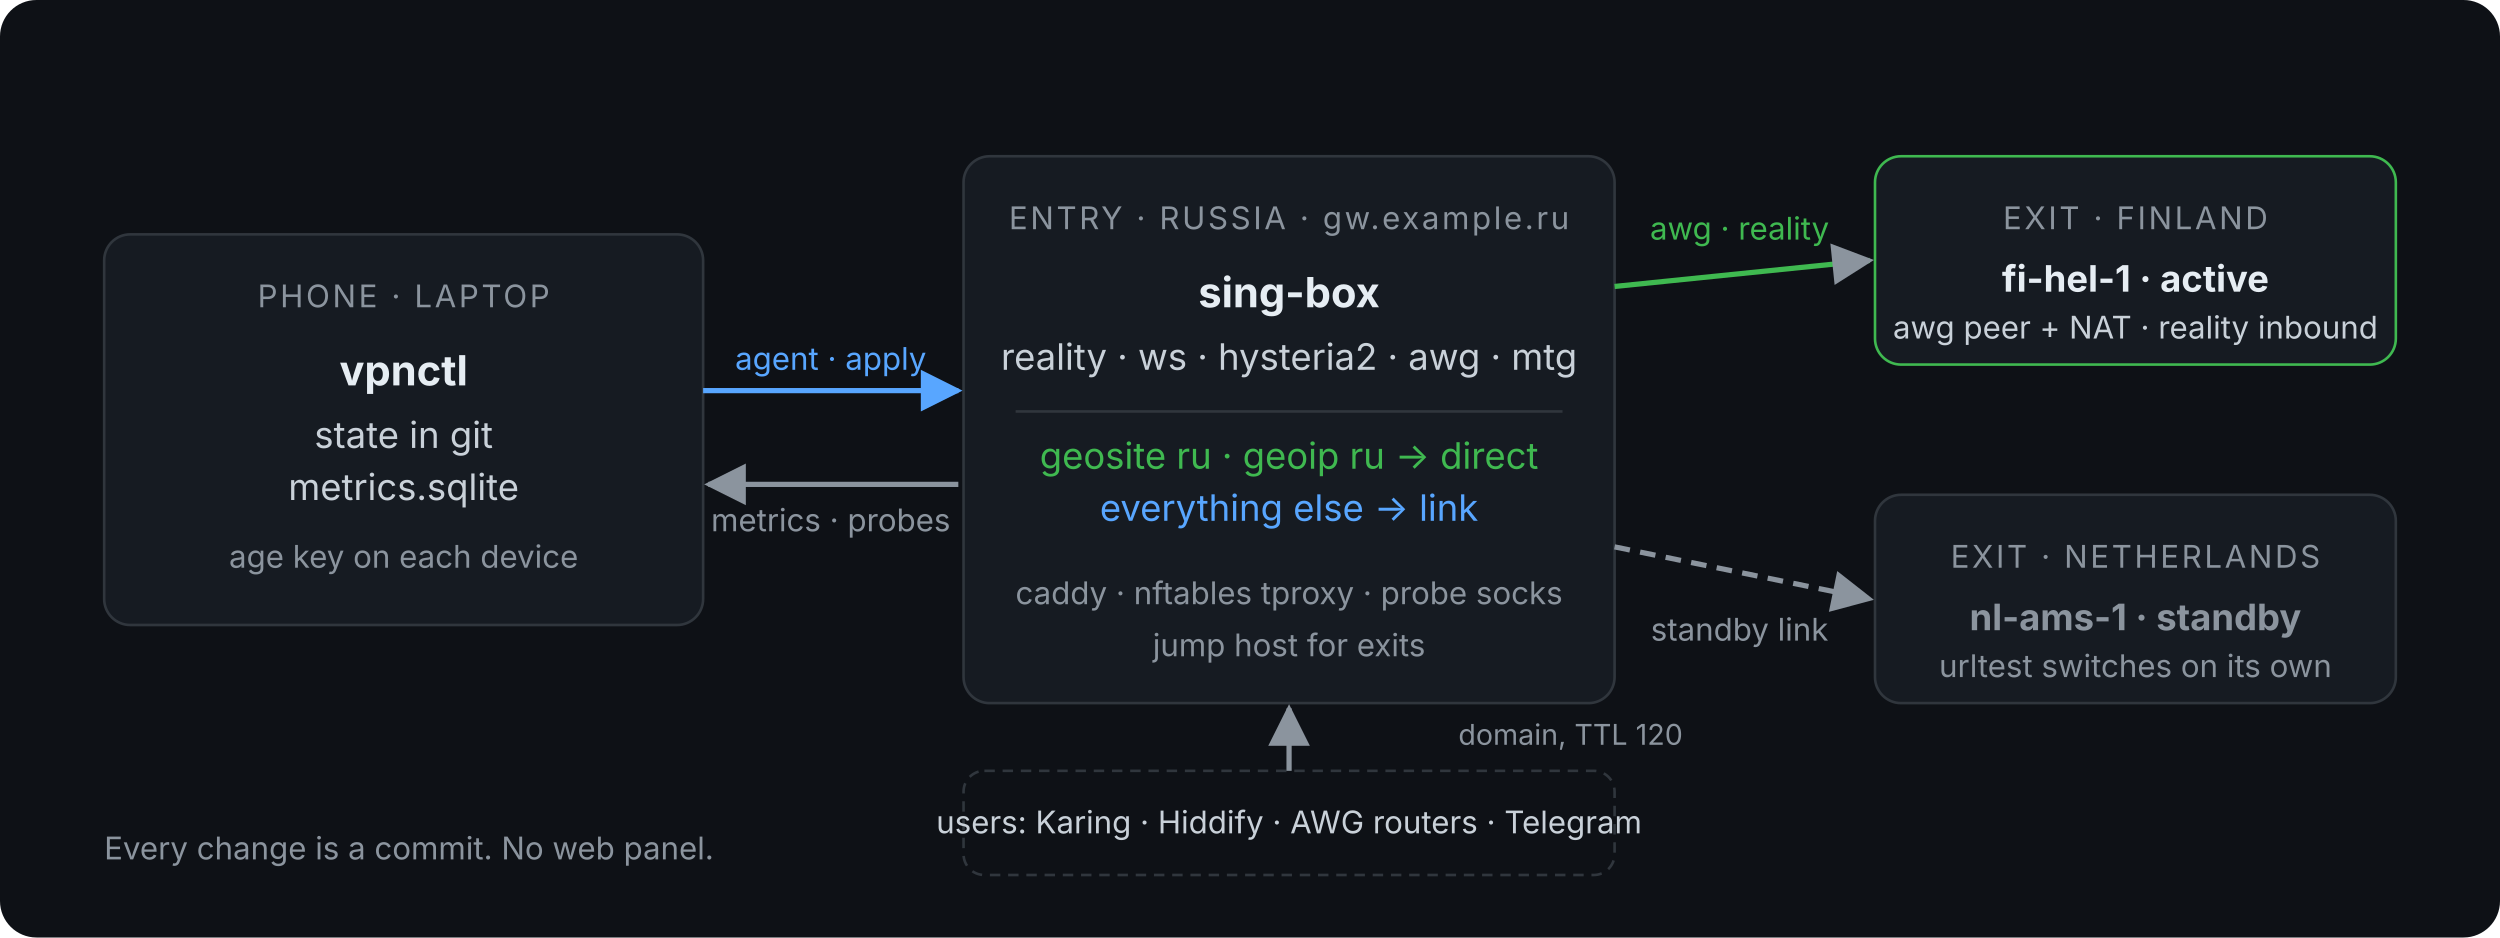
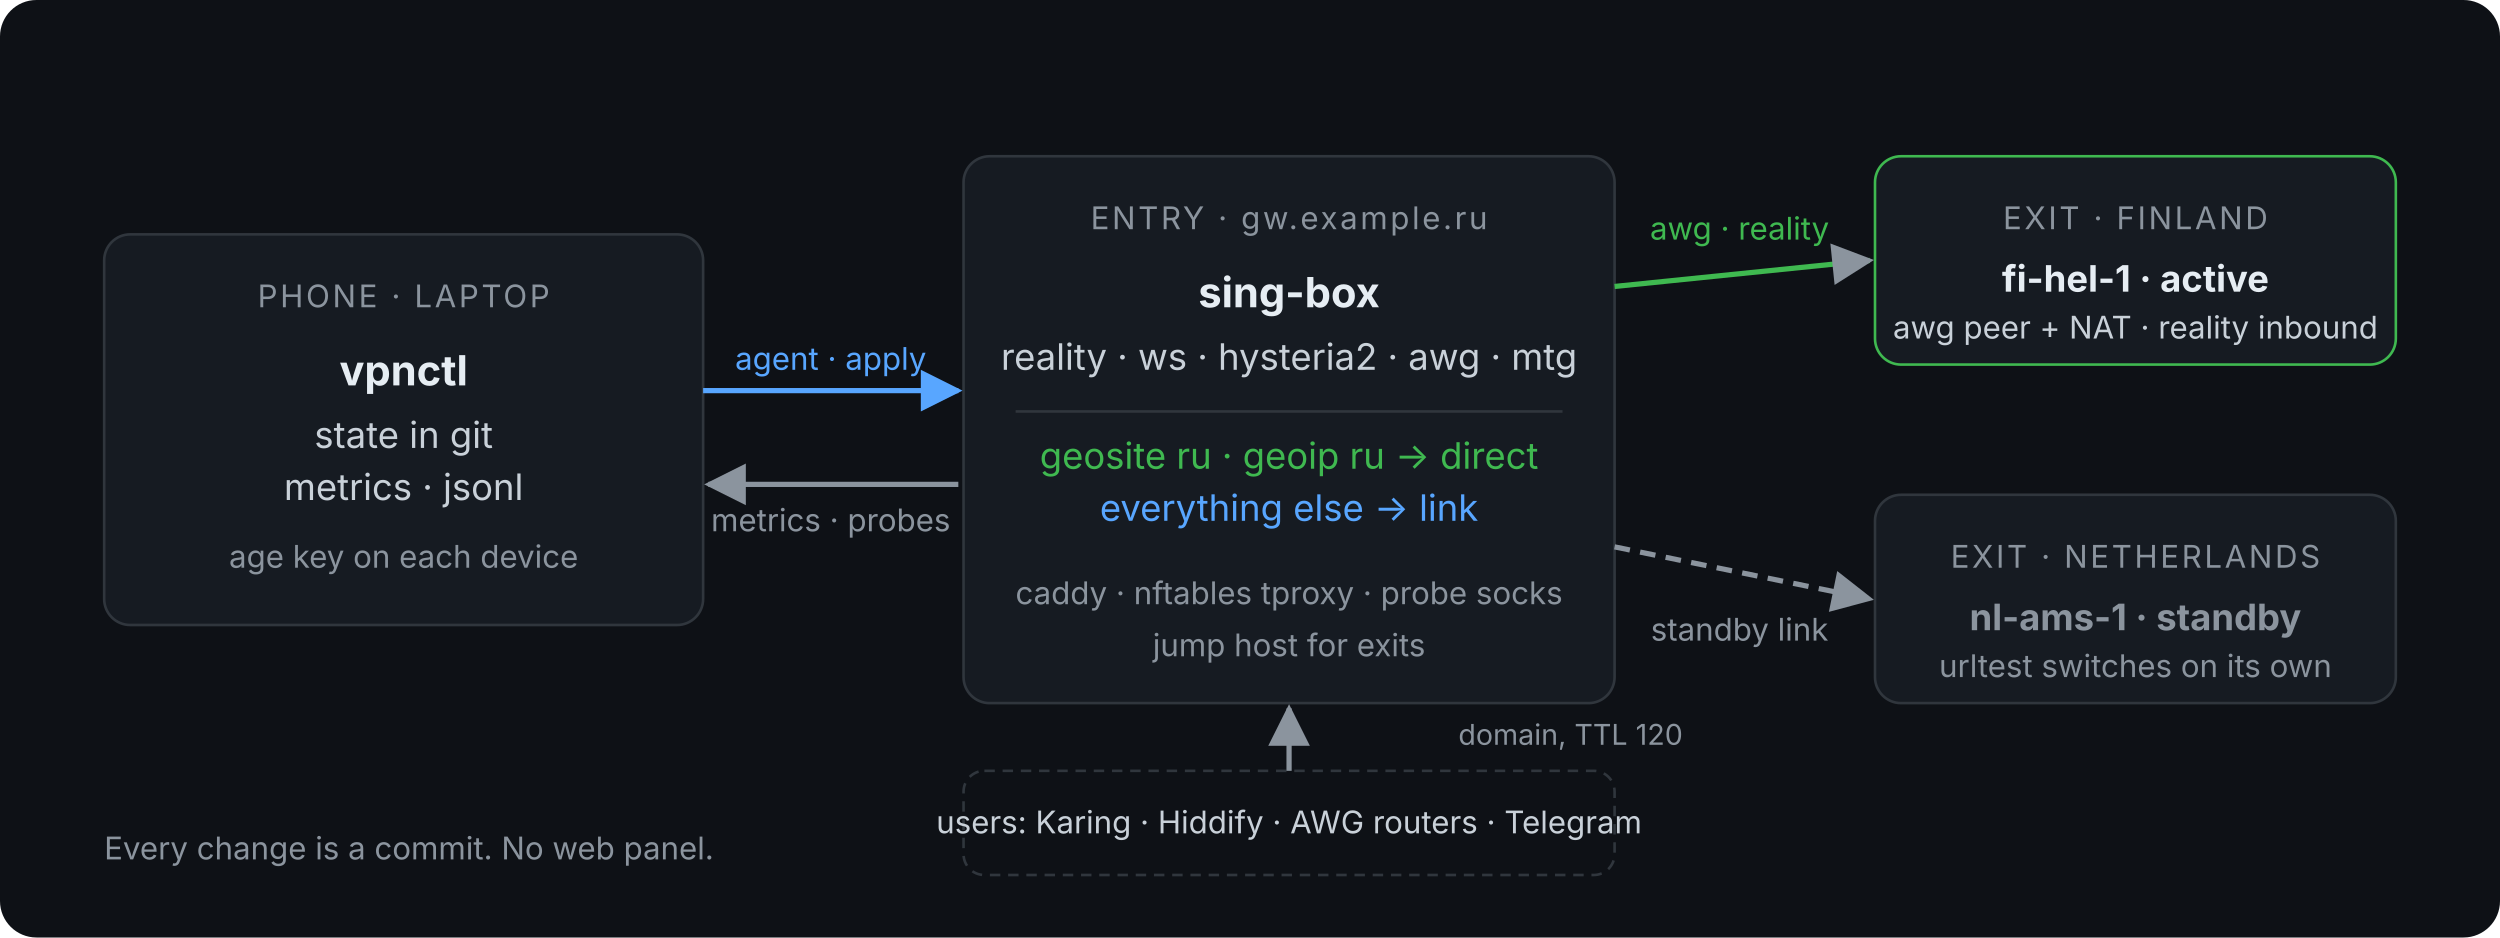
<svg xmlns="http://www.w3.org/2000/svg" width="960" height="360" viewBox="0 0 960 360" font-family="Inter, -apple-system, Segoe UI, Roboto, Helvetica, Arial, sans-serif" font-size="14">
  <defs>
    <marker id="arr" viewBox="0 0 10 10" refX="9" refY="5" markerWidth="8" markerHeight="8" orient="auto-start-reverse">
      <path d="M0 0L10 5L0 10z" fill="#8b949e" />
    </marker>
    <marker id="arrb" viewBox="0 0 10 10" refX="9" refY="5" markerWidth="8" markerHeight="8" orient="auto-start-reverse">
      <path d="M0 0L10 5L0 10z" fill="#58a6ff" />
    </marker>
  </defs>
  <rect width="960" height="360" rx="14" fill="#0e1116" />
  <rect x="40" y="90" width="230" height="150" rx="10" fill="#161b22" stroke="#30363d" />
  <text x="155" y="118" text-anchor="middle" fill="#8b949e" font-size="12" letter-spacing="1">PHONE · LAPTOP</text>
  <text x="155" y="148" text-anchor="middle" fill="#e6edf3" font-weight="700" font-size="16">vpnctl</text>
  <text x="155" y="172" text-anchor="middle" fill="#c9d1d9">state in git</text>
-   <text x="155" y="192" text-anchor="middle" fill="#c9d1d9">metrics.sqlite</text>
+   <text x="155" y="192" text-anchor="middle" fill="#c9d1d9">metrics · jsonl</text>
  <text x="155" y="218" text-anchor="middle" fill="#8b949e" font-size="12">age key on each device</text>
  <rect x="370" y="60" width="250" height="210" rx="10" fill="#161b22" stroke="#30363d" />
-   <text x="495" y="88" text-anchor="middle" fill="#8b949e" font-size="12" letter-spacing="1">ENTRY · RUSSIA · gw.example.ru</text>
+   <text x="495" y="88" text-anchor="middle" fill="#8b949e" font-size="12" letter-spacing="1">ENTRY · gw.example.ru</text>
  <text x="495" y="118" text-anchor="middle" fill="#e6edf3" font-weight="700" font-size="16">sing-box</text>
  <text x="495" y="142" text-anchor="middle" fill="#c9d1d9">reality · ws · hysteria2 · awg · mtg</text>
  <line x1="390" y1="158" x2="600" y2="158" stroke="#30363d" />
  <text x="495" y="180" text-anchor="middle" fill="#3fb950">geosite ru · geoip ru → direct</text>
  <text x="495" y="200" text-anchor="middle" fill="#58a6ff">everything else → link</text>
  <text x="495" y="232" text-anchor="middle" fill="#8b949e" font-size="12">caddy · nftables tproxy · probe socks</text>
  <text x="495" y="252" text-anchor="middle" fill="#8b949e" font-size="12">jump host for exits</text>
  <rect x="720" y="60" width="200" height="80" rx="10" fill="#161b22" stroke="#3fb950" />
  <text x="820" y="88" text-anchor="middle" fill="#8b949e" font-size="12" letter-spacing="1">EXIT · FINLAND</text>
  <text x="820" y="112" text-anchor="middle" fill="#e6edf3" font-weight="700">fi-hel-1 · active</text>
  <text x="820" y="130" text-anchor="middle" fill="#c9d1d9" font-size="12">awg peer + NAT · reality inbound</text>
  <rect x="720" y="190" width="200" height="80" rx="10" fill="#161b22" stroke="#30363d" />
  <text x="820" y="218" text-anchor="middle" fill="#8b949e" font-size="12" letter-spacing="1">EXIT · NETHERLANDS</text>
  <text x="820" y="242" text-anchor="middle" fill="#8b949e" font-weight="700">nl-ams-1 · standby</text>
  <text x="820" y="260" text-anchor="middle" fill="#8b949e" font-size="12">urltest switches on its own</text>
  <line x1="270" y1="150" x2="368" y2="150" stroke="#58a6ff" stroke-width="2" marker-end="url(#arrb)" />
  <text x="319" y="142" text-anchor="middle" fill="#58a6ff" font-size="12">agent · apply</text>
  <line x1="368" y1="186" x2="272" y2="186" stroke="#8b949e" stroke-width="2" marker-end="url(#arr)" />
  <text x="319" y="204" text-anchor="middle" fill="#8b949e" font-size="12">metrics · probes</text>
  <line x1="620" y1="110" x2="718" y2="100" stroke="#3fb950" stroke-width="2" marker-end="url(#arr)" />
  <text x="668" y="92" text-anchor="middle" fill="#3fb950" font-size="12">awg · reality</text>
  <line x1="620" y1="210" x2="718" y2="230" stroke="#8b949e" stroke-width="2" stroke-dasharray="6 4" marker-end="url(#arr)" />
  <text x="668" y="246" text-anchor="middle" fill="#8b949e" font-size="12">standby link</text>
  <rect x="370" y="296" width="250" height="40" rx="8" fill="#0e1116" stroke="#30363d" stroke-dasharray="4 3" />
  <text x="495" y="320" text-anchor="middle" fill="#c9d1d9" font-size="12">users: Karing · Hiddify · AWG routers · Telegram</text>
  <line x1="495" y1="296" x2="495" y2="272" stroke="#8b949e" stroke-width="2" marker-end="url(#arr)" />
  <text x="560" y="286" fill="#8b949e" font-size="11">domain, TTL 120</text>
  <text x="40" y="330" fill="#8b949e" font-size="12">Every change is a commit. No web panel.</text>
</svg>
